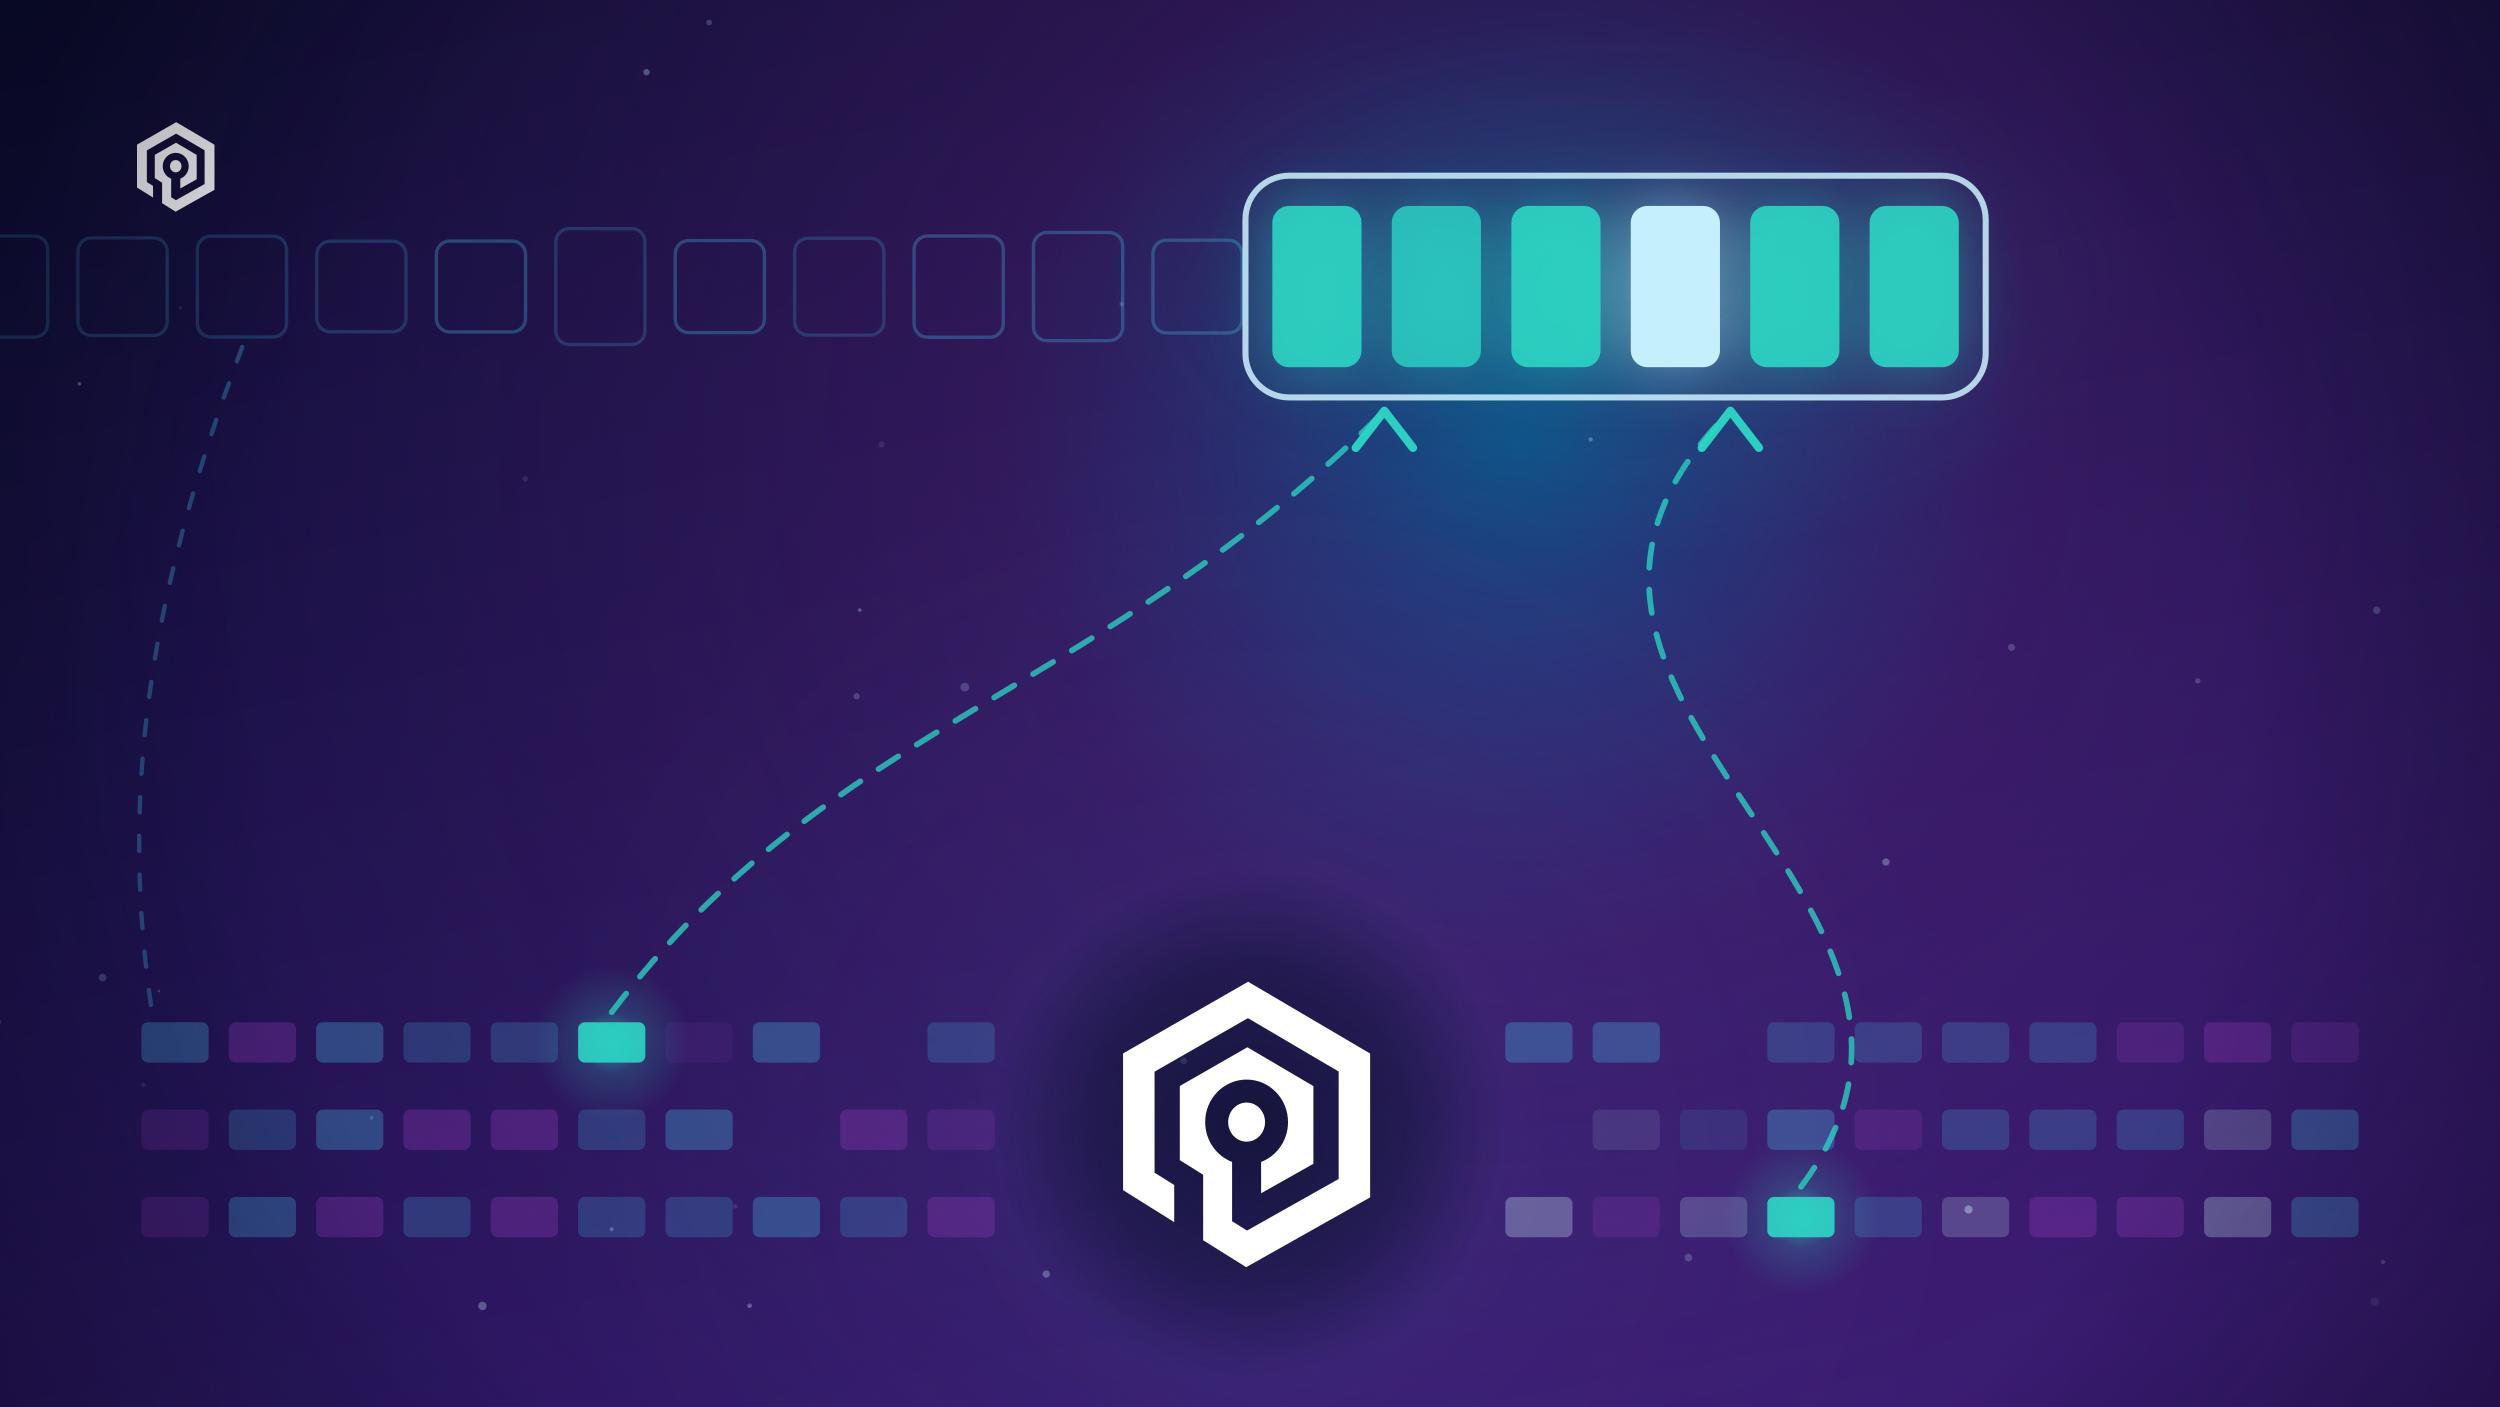
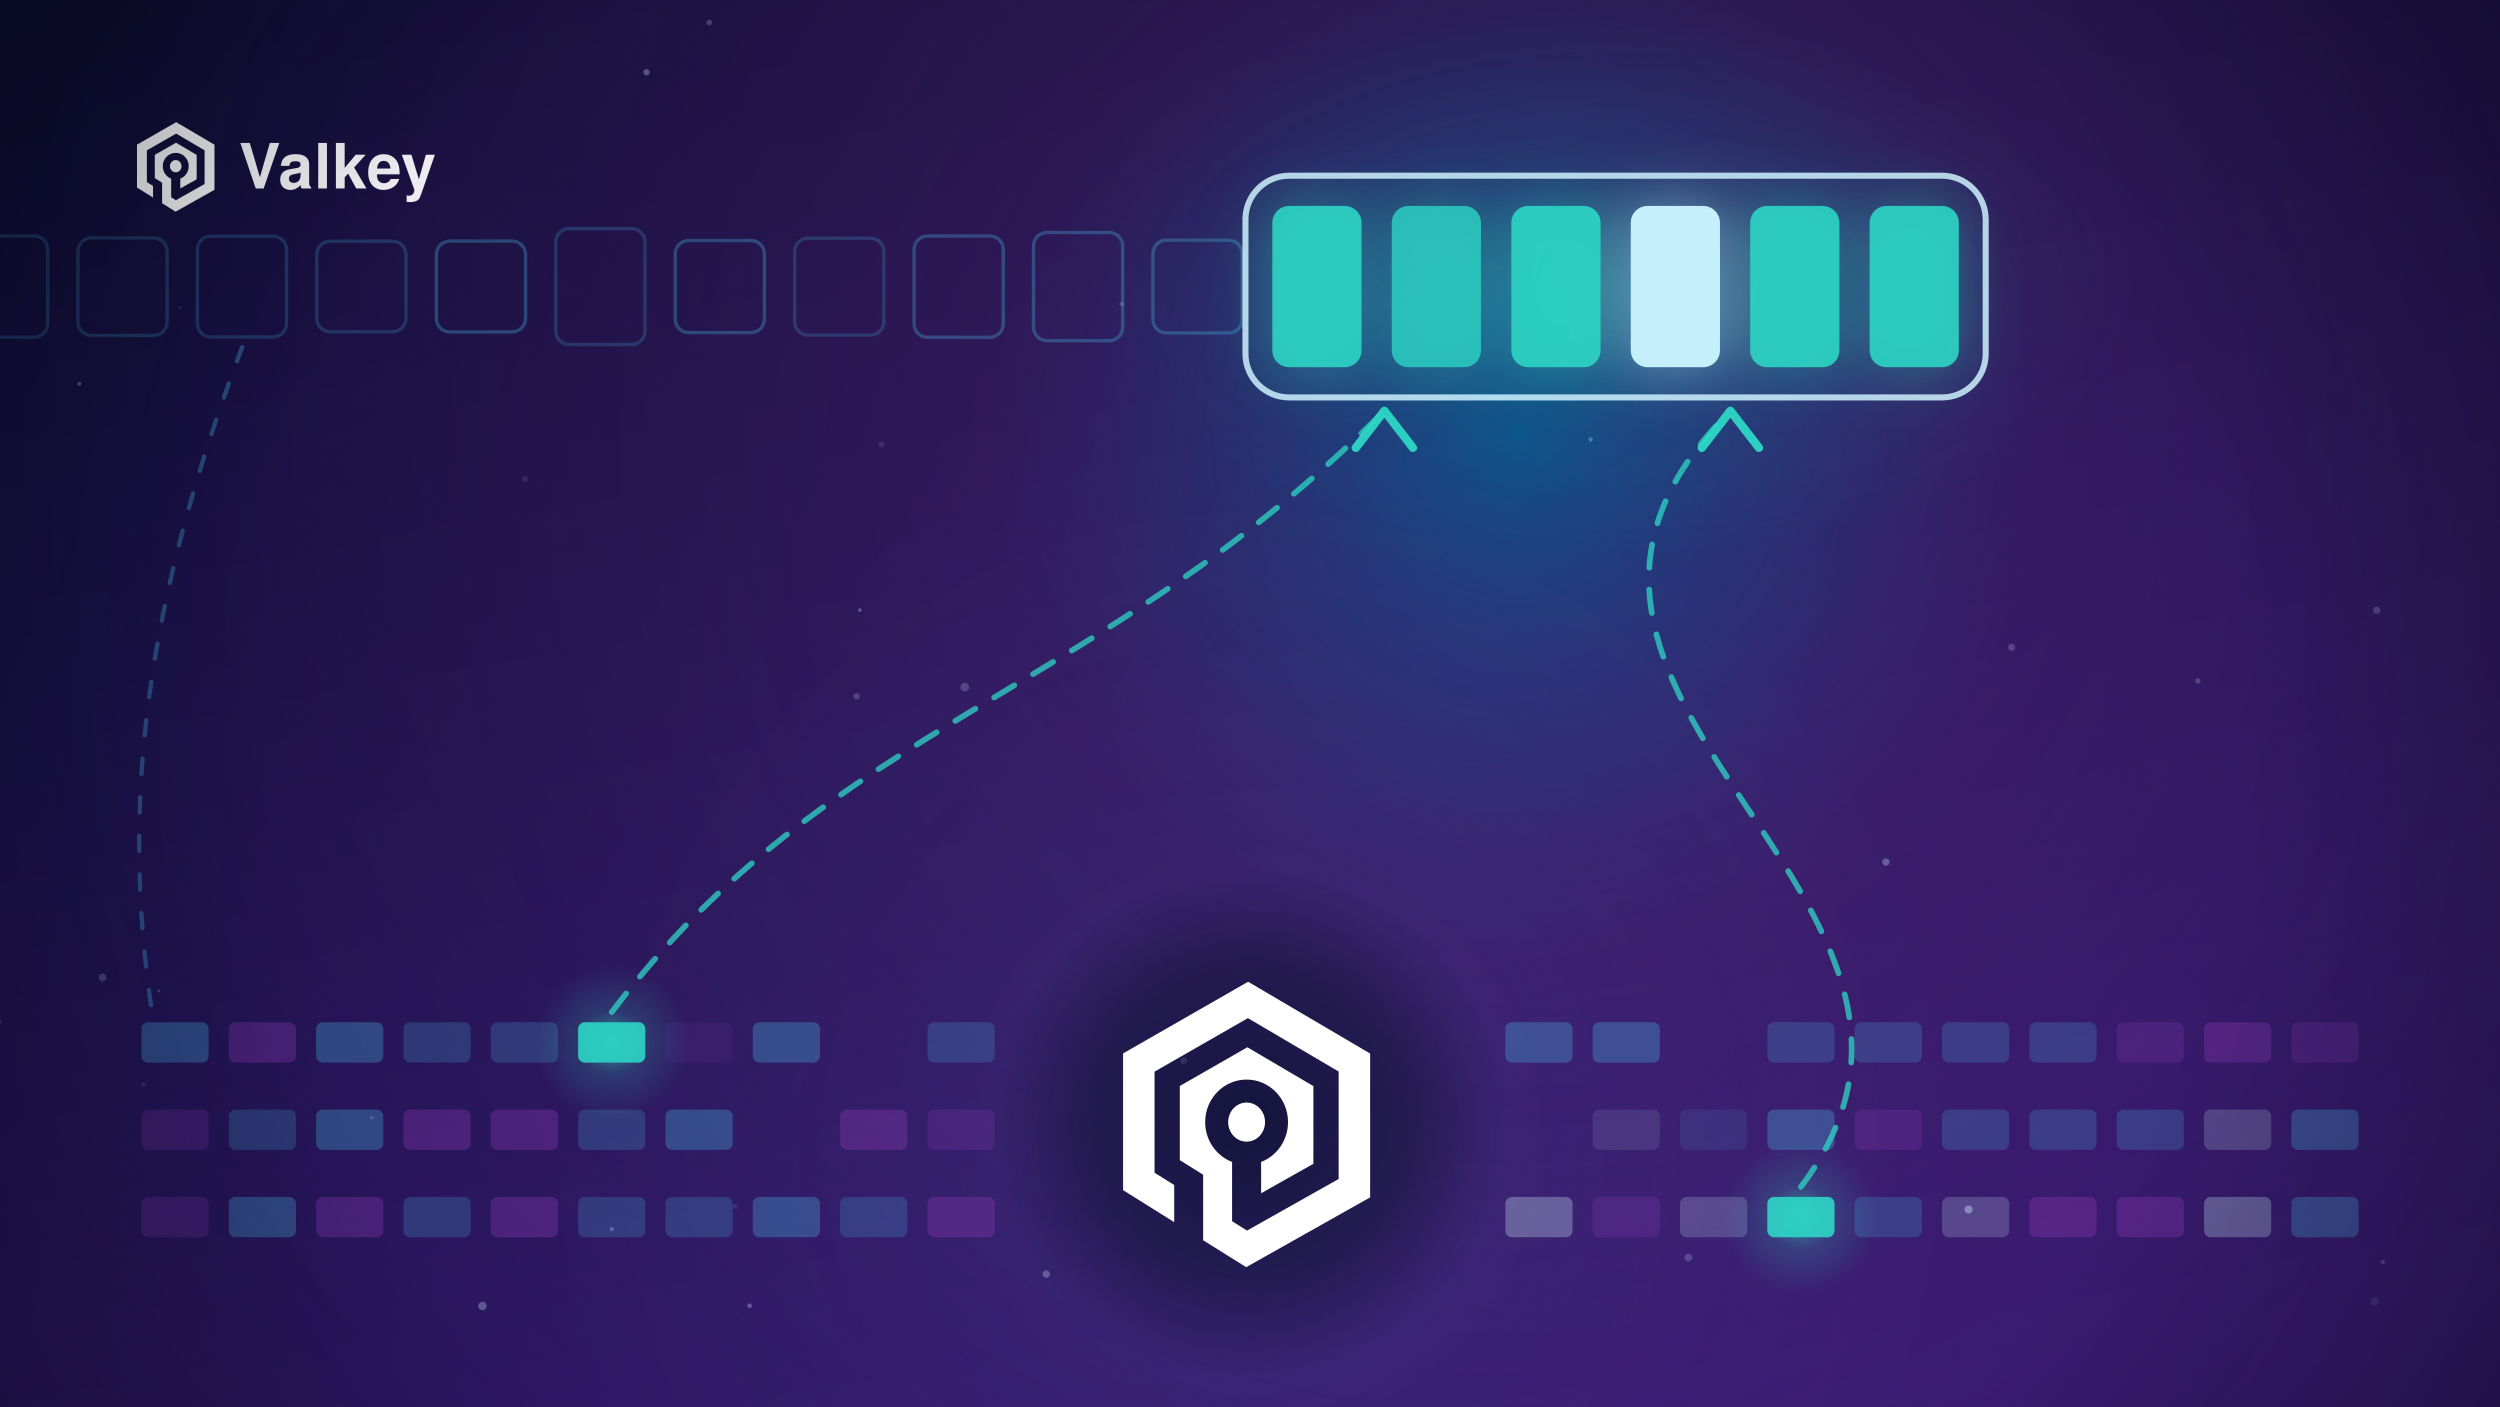
<svg xmlns="http://www.w3.org/2000/svg" width="1920" height="1080" viewBox="215.8 121.4 1488.4 837.2">
  <defs>
    <linearGradient id="sky" x1="0" y1="0" x2="0.32" y2="1">
      <stop offset="0" stop-color="#060A24" />
      <stop offset="0.48" stop-color="#171043" />
      <stop offset="1" stop-color="#301868" />
    </linearGradient>
    <radialGradient id="focus" gradientUnits="userSpaceOnUse" cx="1120" cy="380" r="900">
      <stop offset="0" stop-color="#00A3E0" stop-opacity="0.42" />
      <stop offset="0.35" stop-color="#963CBD" stop-opacity="0.20" />
      <stop offset="1" stop-color="#963CBD" stop-opacity="0" />
    </radialGradient>
    <radialGradient id="vignette" gradientUnits="userSpaceOnUse" cx="960" cy="540" r="1180">
      <stop offset="0.5" stop-color="#03040F" stop-opacity="0" />
      <stop offset="1" stop-color="#03040F" stop-opacity="0.8" />
    </radialGradient>
    <radialGradient id="scrim">
      <stop offset="0" stop-color="#060A24" stop-opacity="0.72" />
      <stop offset="0.6" stop-color="#060A24" stop-opacity="0.45" />
      <stop offset="1" stop-color="#060A24" stop-opacity="0" />
    </radialGradient>
    <filter id="grain" x="0" y="0" width="100%" height="100%">
      <feTurbulence type="fractalNoise" baseFrequency="0.85" numOctaves="4" stitchTiles="stitch" />
      <feColorMatrix type="saturate" values="0" />
    </filter>
    <radialGradient id="h-cyan">
      <stop offset="0" stop-color="#46BDE9" stop-opacity="0.75" />
      <stop offset="0.4" stop-color="#46BDE9" stop-opacity="0.22" />
      <stop offset="1" stop-color="#46BDE9" stop-opacity="0" />
    </radialGradient>
    <radialGradient id="h-ice">
      <stop offset="0" stop-color="#CCF1FF" stop-opacity="0.75" />
      <stop offset="0.4" stop-color="#CCF1FF" stop-opacity="0.22" />
      <stop offset="1" stop-color="#CCF1FF" stop-opacity="0" />
    </radialGradient>
    <radialGradient id="h-mint">
      <stop offset="0" stop-color="#2CD5C4" stop-opacity="0.75" />
      <stop offset="0.4" stop-color="#2CD5C4" stop-opacity="0.22" />
      <stop offset="1" stop-color="#2CD5C4" stop-opacity="0" />
    </radialGradient>
    <radialGradient id="h-coral">
      <stop offset="0" stop-color="#F65275" stop-opacity="0.75" />
      <stop offset="0.4" stop-color="#F65275" stop-opacity="0.22" />
      <stop offset="1" stop-color="#F65275" stop-opacity="0" />
    </radialGradient>
    <radialGradient id="h-violet">
      <stop offset="0" stop-color="#963CBD" stop-opacity="0.75" />
      <stop offset="0.4" stop-color="#963CBD" stop-opacity="0.22" />
      <stop offset="1" stop-color="#963CBD" stop-opacity="0" />
    </radialGradient>
    <radialGradient id="h-gold">
      <stop offset="0" stop-color="#FFB81C" stop-opacity="0.75" />
      <stop offset="0.4" stop-color="#FFB81C" stop-opacity="0.22" />
      <stop offset="1" stop-color="#FFB81C" stop-opacity="0" />
    </radialGradient>
    <filter id="blur3" x="-70%" y="-70%" width="240%" height="240%">
      <feGaussianBlur stdDeviation="3" />
    </filter>
    <filter id="blur8" x="-70%" y="-70%" width="240%" height="240%">
      <feGaussianBlur stdDeviation="8" />
    </filter>
    <filter id="blur18" x="-70%" y="-70%" width="240%" height="240%">
      <feGaussianBlur stdDeviation="18" />
    </filter>
    <filter id="blur40" x="-70%" y="-70%" width="240%" height="240%">
      <feGaussianBlur stdDeviation="40" />
    </filter>
  </defs>
  <rect width="1920" height="1080" fill="url(#sky)" />
  <rect width="1920" height="1080" fill="url(#focus)" />
  <g>
    <circle cx="883.6" cy="302.4" r="1.3" fill="#CCF1FF" opacity="0.2" />
    <circle cx="1268.6" cy="1045.9" r="1.5" fill="#CCF1FF" opacity="0.2" />
    <circle cx="1634.5" cy="872.7" r="1.3" fill="#CCF1FF" opacity="0.2" />
    <circle cx="1906.1" cy="564.2" r="1.5" fill="#CCF1FF" opacity="0.3" />
    <circle cx="973.1" cy="961.4" r="1.1" fill="#CCF1FF" opacity="0.4" />
    <circle cx="443.6" cy="16.8" r="0.9" fill="#CCF1FF" opacity="0.3" />
    <circle cx="214.7" cy="729.8" r="1.7" fill="#CCF1FF" opacity="0.2" />
    <circle cx="727.7" cy="484.6" r="1.1" fill="#CCF1FF" opacity="0.3" />
    <circle cx="276.9" cy="703.4" r="2.3" fill="#CCF1FF" opacity="0.2" />
    <circle cx="31.1" cy="228.9" r="2.6" fill="#CCF1FF" opacity="0.2" />
    <circle cx="1162.8" cy="383" r="1.3" fill="#CCF1FF" opacity="0.3" />
    <circle cx="1852.4" cy="229.2" r="0.8" fill="#CCF1FF" opacity="0.4" />
    <circle cx="638" cy="134.8" r="1.7" fill="#CCF1FF" opacity="0.2" />
    <circle cx="621.7" cy="967.7" r="2.5" fill="#CCF1FF" opacity="0.3" />
    <circle cx="580" cy="853.2" r="1.2" fill="#CCF1FF" opacity="0.3" />
    <circle cx="600.7" cy="164.4" r="1.9" fill="#CCF1FF" opacity="0.3" />
    <circle cx="1413.4" cy="506.8" r="2.1" fill="#CCF1FF" opacity="0.2" />
    <circle cx="1630.8" cy="484.7" r="2.2" fill="#CCF1FF" opacity="0.2" />
    <circle cx="1008" cy="1.9" r="2.7" fill="#CCF1FF" opacity="0.2" />
    <circle cx="1338.6" cy="634.6" r="2.2" fill="#CCF1FF" opacity="0.3" />
    <circle cx="310.4" cy="711.4" r="0.8" fill="#CCF1FF" opacity="0.2" />
    <circle cx="920.5" cy="752.9" r="2" fill="#CCF1FF" opacity="0.3" />
    <circle cx="1629.6" cy="896.3" r="2.5" fill="#CCF1FF" opacity="0.1" />
    <circle cx="689.9" cy="82.7" r="2.4" fill="#CCF1FF" opacity="0.2" />
    <circle cx="1545.2" cy="33.2" r="2.6" fill="#CCF1FF" opacity="0.2" />
    <circle cx="10.3" cy="931.7" r="1" fill="#CCF1FF" opacity="0.3" />
    <circle cx="1540.8" cy="88.1" r="1.9" fill="#CCF1FF" opacity="0.3" />
    <circle cx="503" cy="898.9" r="2.5" fill="#CCF1FF" opacity="0.3" />
    <circle cx="1900.6" cy="984.8" r="0.9" fill="#CCF1FF" opacity="0.1" />
    <circle cx="196.4" cy="1060.8" r="1.7" fill="#CCF1FF" opacity="0.3" />
    <circle cx="1221" cy="870.1" r="2.3" fill="#CCF1FF" opacity="0.2" />
    <circle cx="662.1" cy="898.8" r="1.4" fill="#CCF1FF" opacity="0.3" />
    <circle cx="790.2" cy="530.5" r="2.6" fill="#CCF1FF" opacity="0.2" />
    <circle cx="1814.7" cy="160.2" r="2.2" fill="#CCF1FF" opacity="0.3" />
    <circle cx="1042.8" cy="1002.9" r="1.7" fill="#CCF1FF" opacity="0.2" />
    <circle cx="653.6" cy="839.7" r="1.4" fill="#CCF1FF" opacity="0.1" />
    <circle cx="437.1" cy="786.9" r="1.1" fill="#CCF1FF" opacity="0.2" />
    <circle cx="1693" cy="39.3" r="1.7" fill="#CCF1FF" opacity="0.2" />
    <circle cx="1778" cy="445" r="1" fill="#CCF1FF" opacity="0.1" />
    <circle cx="323.2" cy="304.6" r="1" fill="#CCF1FF" opacity="0.1" />
    <circle cx="725.8" cy="535.9" r="1.9" fill="#CCF1FF" opacity="0.2" />
    <circle cx="740.7" cy="386" r="1.8" fill="#CCF1FF" opacity="0.1" />
    <circle cx="824.4" cy="49.8" r="1.6" fill="#CCF1FF" opacity="0.4" />
    <circle cx="301.2" cy="767.2" r="1.3" fill="#CCF1FF" opacity="0.1" />
    <circle cx="1729.4" cy="77.7" r="1.3" fill="#CCF1FF" opacity="0.3" />
    <circle cx="190.4" cy="133.2" r="1.7" fill="#CCF1FF" opacity="0.3" />
    <circle cx="838.7" cy="879.9" r="2.2" fill="#CCF1FF" opacity="0.3" />
    <circle cx="1746" cy="264.5" r="2.4" fill="#CCF1FF" opacity="0.3" />
    <circle cx="1524.3" cy="526.8" r="1.6" fill="#CCF1FF" opacity="0.2" />
    <circle cx="528.5" cy="406.5" r="1.7" fill="#CCF1FF" opacity="0.1" />
    <circle cx="1387.8" cy="841.5" r="2.4" fill="#CCF1FF" opacity="0.4" />
    <circle cx="203.4" cy="922" r="1.7" fill="#CCF1FF" opacity="0.4" />
    <circle cx="263.1" cy="349.9" r="1.1" fill="#CCF1FF" opacity="0.3" />
    <circle cx="786" cy="58.7" r="2.5" fill="#CCF1FF" opacity="0.1" />
    <circle cx="1775.6" cy="914.3" r="0.9" fill="#CCF1FF" opacity="0.2" />
  </g>
  <ellipse cx="1180" cy="292" rx="310" ry="160" fill="url(#h-mint)" opacity="0.32" />
  <circle cx="960" cy="800" r="430" fill="url(#h-cyan)" opacity="0.16" />
  <g>
    <rect x="120" y="262.8" width="53.1" height="58.3" rx="8" fill="none" stroke="#46BDE9" stroke-width="2" opacity="0.1" />
    <rect x="191.1" y="261.9" width="53.1" height="60.2" rx="8" fill="none" stroke="#46BDE9" stroke-width="2" opacity="0.2" />
    <rect x="262.2" y="263" width="53.1" height="58.1" rx="8" fill="none" stroke="#46BDE9" stroke-width="2" opacity="0.2" />
    <rect x="333.3" y="262" width="53.1" height="60" rx="8" fill="none" stroke="#46BDE9" stroke-width="2" opacity="0.2" />
    <rect x="404.4" y="265" width="53.1" height="53.9" rx="8" fill="none" stroke="#46BDE9" stroke-width="2" opacity="0.2" />
    <rect x="475.6" y="264.9" width="53.1" height="54.1" rx="8" fill="none" stroke="#46BDE9" stroke-width="2" opacity="0.3" />
    <rect x="546.7" y="257.5" width="53.1" height="69" rx="8" fill="none" stroke="#46BDE9" stroke-width="2" opacity="0.2" />
    <rect x="617.8" y="264.6" width="53.1" height="54.8" rx="8" fill="none" stroke="#46BDE9" stroke-width="2" opacity="0.3" />
    <rect x="688.9" y="263.2" width="53.1" height="57.7" rx="8" fill="none" stroke="#46BDE9" stroke-width="2" opacity="0.2" />
    <rect x="760" y="261.9" width="53.1" height="60.3" rx="8" fill="none" stroke="#46BDE9" stroke-width="2" opacity="0.3" />
    <rect x="831.1" y="259.8" width="53.1" height="64.4" rx="8" fill="none" stroke="#46BDE9" stroke-width="2" opacity="0.3" />
    <rect x="902.2" y="264.4" width="53.1" height="55.2" rx="8" fill="none" stroke="#46BDE9" stroke-width="2" opacity="0.3" />
  </g>
  <g>
    <rect x="300" y="730" width="40" height="24" rx="4" fill="#46BDE9" opacity="0.3" />
    <rect x="300" y="782" width="40" height="24" rx="4" fill="#963CBD" opacity="0.2" />
    <rect x="300" y="834" width="40" height="24" rx="4" fill="#963CBD" opacity="0.2" />
    <rect x="352" y="730" width="40" height="24" rx="4" fill="#963CBD" opacity="0.3" />
    <rect x="352" y="782" width="40" height="24" rx="4" fill="#46BDE9" opacity="0.2" />
    <rect x="352" y="834" width="40" height="24" rx="4" fill="#46BDE9" opacity="0.3" />
    <rect x="404" y="730" width="40" height="24" rx="4" fill="#46BDE9" opacity="0.3" />
    <rect x="404" y="782" width="40" height="24" rx="4" fill="#46BDE9" opacity="0.3" />
    <rect x="404" y="834" width="40" height="24" rx="4" fill="#963CBD" opacity="0.3" />
    <rect x="456" y="730" width="40" height="24" rx="4" fill="#46BDE9" opacity="0.2" />
    <rect x="456" y="782" width="40" height="24" rx="4" fill="#963CBD" opacity="0.3" />
    <rect x="456" y="834" width="40" height="24" rx="4" fill="#46BDE9" opacity="0.2" />
    <rect x="508" y="730" width="40" height="24" rx="4" fill="#46BDE9" opacity="0.2" />
    <rect x="508" y="782" width="40" height="24" rx="4" fill="#963CBD" opacity="0.3" />
    <rect x="508" y="834" width="40" height="24" rx="4" fill="#963CBD" opacity="0.3" />
    <rect x="560" y="782" width="40" height="24" rx="4" fill="#46BDE9" opacity="0.2" />
    <rect x="560" y="834" width="40" height="24" rx="4" fill="#46BDE9" opacity="0.2" />
    <rect x="612" y="730" width="40" height="24" rx="4" fill="#963CBD" opacity="0.1" />
    <rect x="612" y="782" width="40" height="24" rx="4" fill="#46BDE9" opacity="0.3" />
    <rect x="612" y="834" width="40" height="24" rx="4" fill="#46BDE9" opacity="0.2" />
    <rect x="664" y="730" width="40" height="24" rx="4" fill="#46BDE9" opacity="0.3" />
    <rect x="664" y="834" width="40" height="24" rx="4" fill="#46BDE9" opacity="0.3" />
    <rect x="716" y="782" width="40" height="24" rx="4" fill="#963CBD" opacity="0.3" />
    <rect x="716" y="834" width="40" height="24" rx="4" fill="#46BDE9" opacity="0.2" />
    <rect x="768" y="730" width="40" height="24" rx="4" fill="#46BDE9" opacity="0.2" />
    <rect x="768" y="782" width="40" height="24" rx="4" fill="#963CBD" opacity="0.2" />
    <rect x="768" y="834" width="40" height="24" rx="4" fill="#963CBD" opacity="0.3" />
    <rect x="1112" y="730" width="40" height="24" rx="4" fill="#46BDE9" opacity="0.3" />
    <rect x="1112" y="834" width="40" height="24" rx="4" fill="#CCF1FF" opacity="0.3" />
    <rect x="1164" y="730" width="40" height="24" rx="4" fill="#46BDE9" opacity="0.3" />
    <rect x="1164" y="782" width="40" height="24" rx="4" fill="#CCF1FF" opacity="0.1" />
    <rect x="1164" y="834" width="40" height="24" rx="4" fill="#963CBD" opacity="0.2" />
    <rect x="1216" y="782" width="40" height="24" rx="4" fill="#46BDE9" opacity="0.1" />
    <rect x="1216" y="834" width="40" height="24" rx="4" fill="#CCF1FF" opacity="0.2" />
    <rect x="1268" y="730" width="40" height="24" rx="4" fill="#46BDE9" opacity="0.2" />
    <rect x="1268" y="782" width="40" height="24" rx="4" fill="#46BDE9" opacity="0.3" />
    <rect x="1268" y="834" width="40" height="24" rx="4" fill="#963CBD" opacity="0.2" />
    <rect x="1320" y="730" width="40" height="24" rx="4" fill="#46BDE9" opacity="0.2" />
    <rect x="1320" y="782" width="40" height="24" rx="4" fill="#963CBD" opacity="0.2" />
    <rect x="1320" y="834" width="40" height="24" rx="4" fill="#46BDE9" opacity="0.2" />
    <rect x="1372" y="730" width="40" height="24" rx="4" fill="#46BDE9" opacity="0.2" />
    <rect x="1372" y="782" width="40" height="24" rx="4" fill="#46BDE9" opacity="0.2" />
    <rect x="1372" y="834" width="40" height="24" rx="4" fill="#CCF1FF" opacity="0.2" />
    <rect x="1424" y="730" width="40" height="24" rx="4" fill="#46BDE9" opacity="0.2" />
    <rect x="1424" y="782" width="40" height="24" rx="4" fill="#46BDE9" opacity="0.2" />
    <rect x="1424" y="834" width="40" height="24" rx="4" fill="#963CBD" opacity="0.3" />
    <rect x="1476" y="730" width="40" height="24" rx="4" fill="#963CBD" opacity="0.2" />
    <rect x="1476" y="782" width="40" height="24" rx="4" fill="#46BDE9" opacity="0.2" />
    <rect x="1476" y="834" width="40" height="24" rx="4" fill="#963CBD" opacity="0.3" />
    <rect x="1528" y="730" width="40" height="24" rx="4" fill="#963CBD" opacity="0.3" />
    <rect x="1528" y="782" width="40" height="24" rx="4" fill="#CCF1FF" opacity="0.2" />
    <rect x="1528" y="834" width="40" height="24" rx="4" fill="#CCF1FF" opacity="0.3" />
    <rect x="1580" y="730" width="40" height="24" rx="4" fill="#963CBD" opacity="0.2" />
    <rect x="1580" y="782" width="40" height="24" rx="4" fill="#46BDE9" opacity="0.3" />
    <rect x="1580" y="834" width="40" height="24" rx="4" fill="#46BDE9" opacity="0.3" />
  </g>
  <path d="M 360 328 C 302 482 288 600 306 722" fill="none" stroke="#46BDE9" stroke-width="2.6" stroke-dasharray="9 14" stroke-linecap="round" opacity="0.32" />
  <g>
    <rect x="560" y="730" width="40" height="24" rx="4" fill="#2CD5C4" opacity="0.9" />
    <circle cx="580" cy="742" r="46" fill="url(#h-mint)" opacity="0.8" />
    <path d="M 580 724 C 710 552 870 536 1040 366" fill="none" stroke="#2CD5C4" stroke-width="3.4" stroke-dasharray="14 13" stroke-linecap="round" opacity="0.75" />
    <path d="M 1023 388 L 1040 366 L 1057 388" fill="none" stroke="#2CD5C4" stroke-width="5" stroke-linecap="round" stroke-linejoin="round" opacity="0.95" />
    <rect x="1268" y="834" width="40" height="24" rx="4" fill="#2CD5C4" opacity="0.9" />
    <circle cx="1288" cy="846" r="46" fill="url(#h-mint)" opacity="0.8" />
    <path d="M 1288 828 C 1418 656 1076 536 1246 366" fill="none" stroke="#2CD5C4" stroke-width="3.4" stroke-dasharray="14 13" stroke-linecap="round" opacity="0.75" />
    <path d="M 1229 388 L 1246 366 L 1263 388" fill="none" stroke="#2CD5C4" stroke-width="5" stroke-linecap="round" stroke-linejoin="round" opacity="0.95" />
  </g>
  <g filter="url(#blur18)" opacity="0.45">
    <rect x="973.3" y="244" width="53.1" height="96" rx="10" fill="#2CD5C4" opacity="0.9" />
    <rect x="1044.4" y="244" width="53.1" height="96" rx="10" fill="#2CD5C4" opacity="0.8" />
    <rect x="1115.6" y="244" width="53.1" height="96" rx="10" fill="#2CD5C4" opacity="0.9" />
    <rect x="1186.7" y="244" width="53.1" height="96" rx="10" fill="#CCF1FF" opacity="1" />
    <rect x="1257.8" y="244" width="53.1" height="96" rx="10" fill="#2CD5C4" opacity="0.9" />
    <rect x="1328.9" y="244" width="53.1" height="96" rx="10" fill="#2CD5C4" opacity="0.9" />
  </g>
  <g>
    <rect x="973.3" y="244" width="53.1" height="96" rx="10" fill="#2CD5C4" opacity="0.9" />
    <rect x="1044.4" y="244" width="53.1" height="96" rx="10" fill="#2CD5C4" opacity="0.8" />
    <rect x="1115.6" y="244" width="53.1" height="96" rx="10" fill="#2CD5C4" opacity="0.9" />
    <rect x="1186.7" y="244" width="53.1" height="96" rx="10" fill="#CCF1FF" opacity="1" />
    <rect x="1257.8" y="244" width="53.1" height="96" rx="10" fill="#2CD5C4" opacity="0.9" />
    <rect x="1328.9" y="244" width="53.1" height="96" rx="10" fill="#2CD5C4" opacity="0.9" />
  </g>
  <rect x="957.3" y="226" width="440.7" height="132" rx="26" fill="#2CD5C4" fill-opacity="0.06" stroke="#CCF1FF" stroke-width="3.6" opacity="0.85" />
  <circle cx="960" cy="790" r="152" fill="url(#scrim)" />
  <g>
    <g transform="translate(882 701) scale(2.4384)">
      <path d="M 13.482 60.695 L 0.998 52.884 L 0.998 19.503 L 31.528 2.001 L 61.318 19.532 L 61.318 54.645 L 31.055 71.689 L 20.548 65.116 L 20.548 51.041 L 20.548 49.12 L 14.852 45.556 L 14.852 27.453 L 31.346 17.997 L 47.464 27.482 L 47.464 46.451 L 34.703 53.638 L 34.703 45.999 C 38.529 44.526 41.274 40.739 41.274 36.27 C 41.274 30.511 36.713 25.884 31.158 25.884 C 25.603 25.884 21.042 30.511 21.042 36.27 C 21.042 40.739 23.787 44.526 27.612 45.999 L 27.612 60.474 L 31.261 62.756 L 53.635 50.155 L 53.635 23.925 L 31.477 10.885 L 8.681 23.954 L 8.681 48.629 L 13.482 51.633 L 13.482 60.695 Z M 31.158 31.498 C 33.672 31.498 35.66 33.664 35.66 36.27 C 35.66 38.877 33.672 41.043 31.158 41.043 C 28.644 41.043 26.656 38.877 26.656 36.27 C 26.656 33.664 28.644 31.498 31.158 31.498 Z" fill="#FFFFFF" fill-rule="evenodd" />
    </g>
  </g>
  <g opacity="0.92">
    <g transform="translate(296.6 192.6) scale(0.7646)">
      <path d="M 13.482 60.695 L 0.998 52.884 L 0.998 19.503 L 31.528 2.001 L 61.318 19.532 L 61.318 54.645 L 31.055 71.689 L 20.548 65.116 L 20.548 51.041 L 20.548 49.12 L 14.852 45.556 L 14.852 27.453 L 31.346 17.997 L 47.464 27.482 L 47.464 46.451 L 34.703 53.638 L 34.703 45.999 C 38.529 44.526 41.274 40.739 41.274 36.27 C 41.274 30.511 36.713 25.884 31.158 25.884 C 25.603 25.884 21.042 30.511 21.042 36.27 C 21.042 40.739 23.787 44.526 27.612 45.999 L 27.612 60.474 L 31.261 62.756 L 53.635 50.155 L 53.635 23.925 L 31.477 10.885 L 8.681 23.954 L 8.681 48.629 L 13.482 51.633 L 13.482 60.695 Z M 31.158 31.498 C 33.672 31.498 35.66 33.664 35.66 36.27 C 35.66 38.877 33.672 41.043 31.158 41.043 C 28.644 41.043 26.656 38.877 26.656 36.27 C 26.656 33.664 28.644 31.498 31.158 31.498 Z" fill="#FFFFFF" fill-rule="evenodd" />
    </g>
+     <text x="358" y="233.6" fill="#FFFFFF" font-family="Helvetica Neue, Helvetica, Arial, sans-serif" font-size="37.2" font-weight="600" letter-spacing="0.5">Valkey</text>
  </g>
  <rect width="1920" height="1080" fill="url(#vignette)" />
  <rect width="1920" height="1080" filter="url(#grain)" opacity="0.055" style="mix-blend-mode:overlay" />
</svg>
